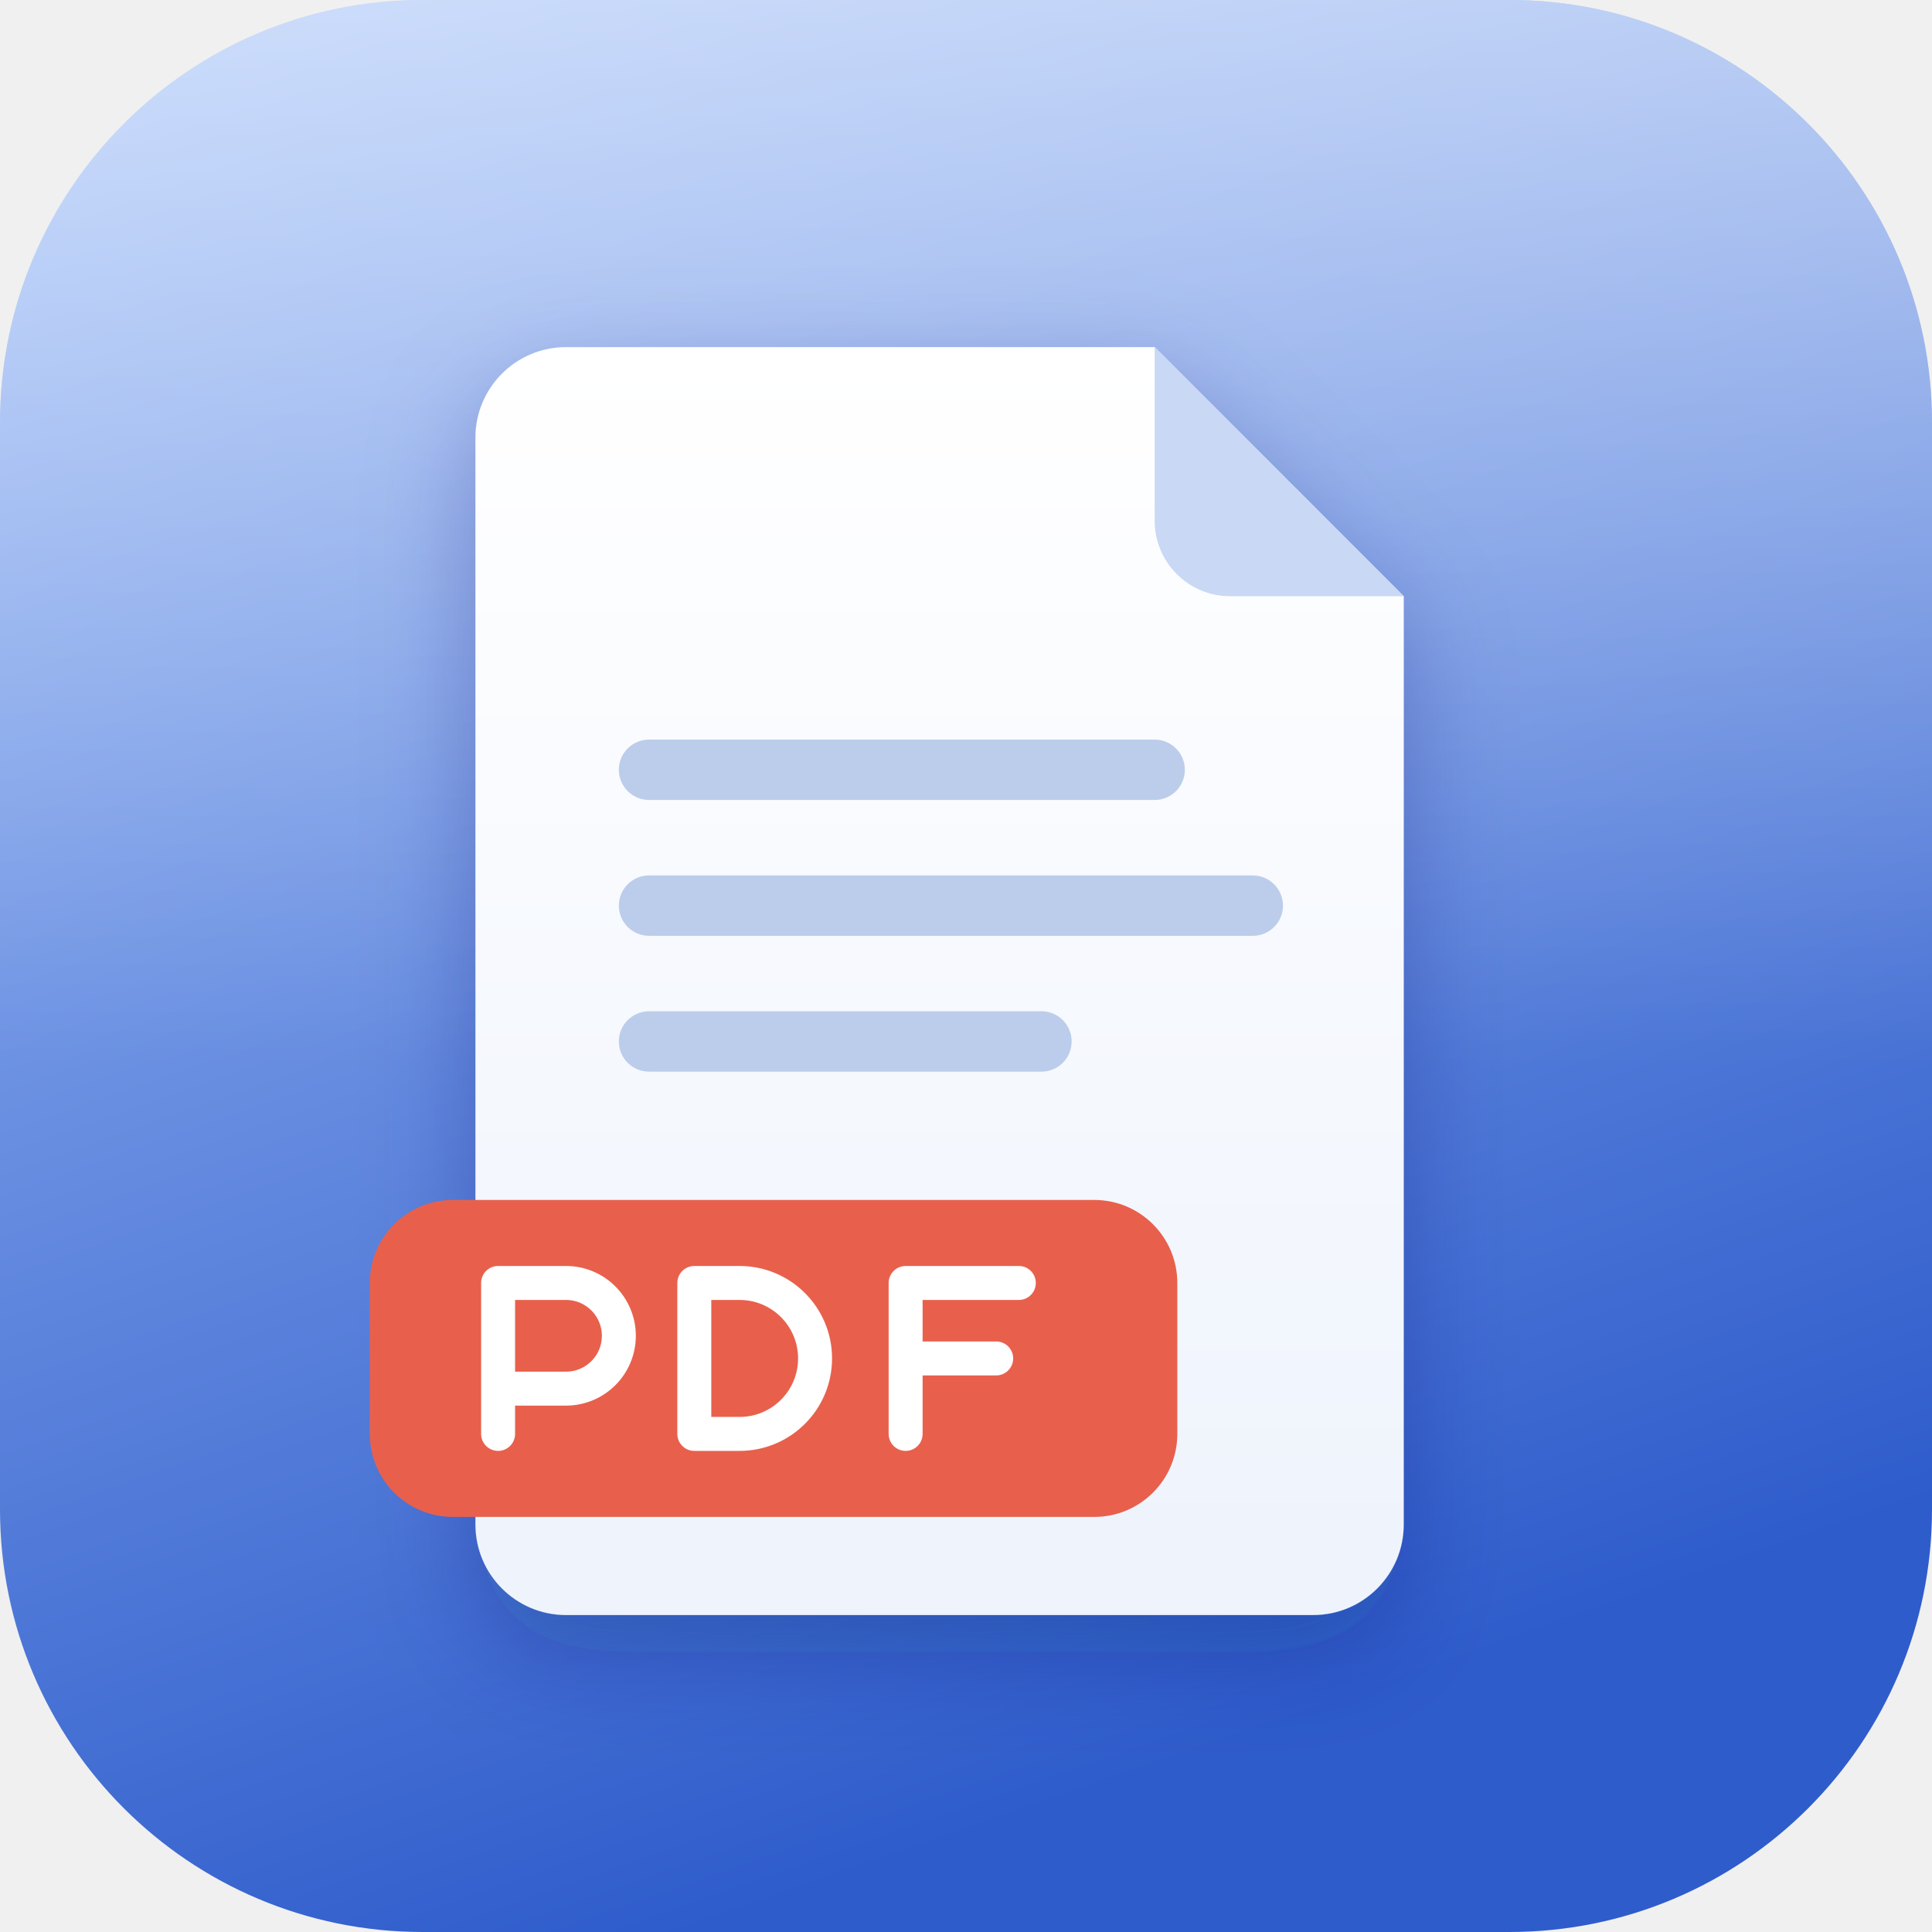
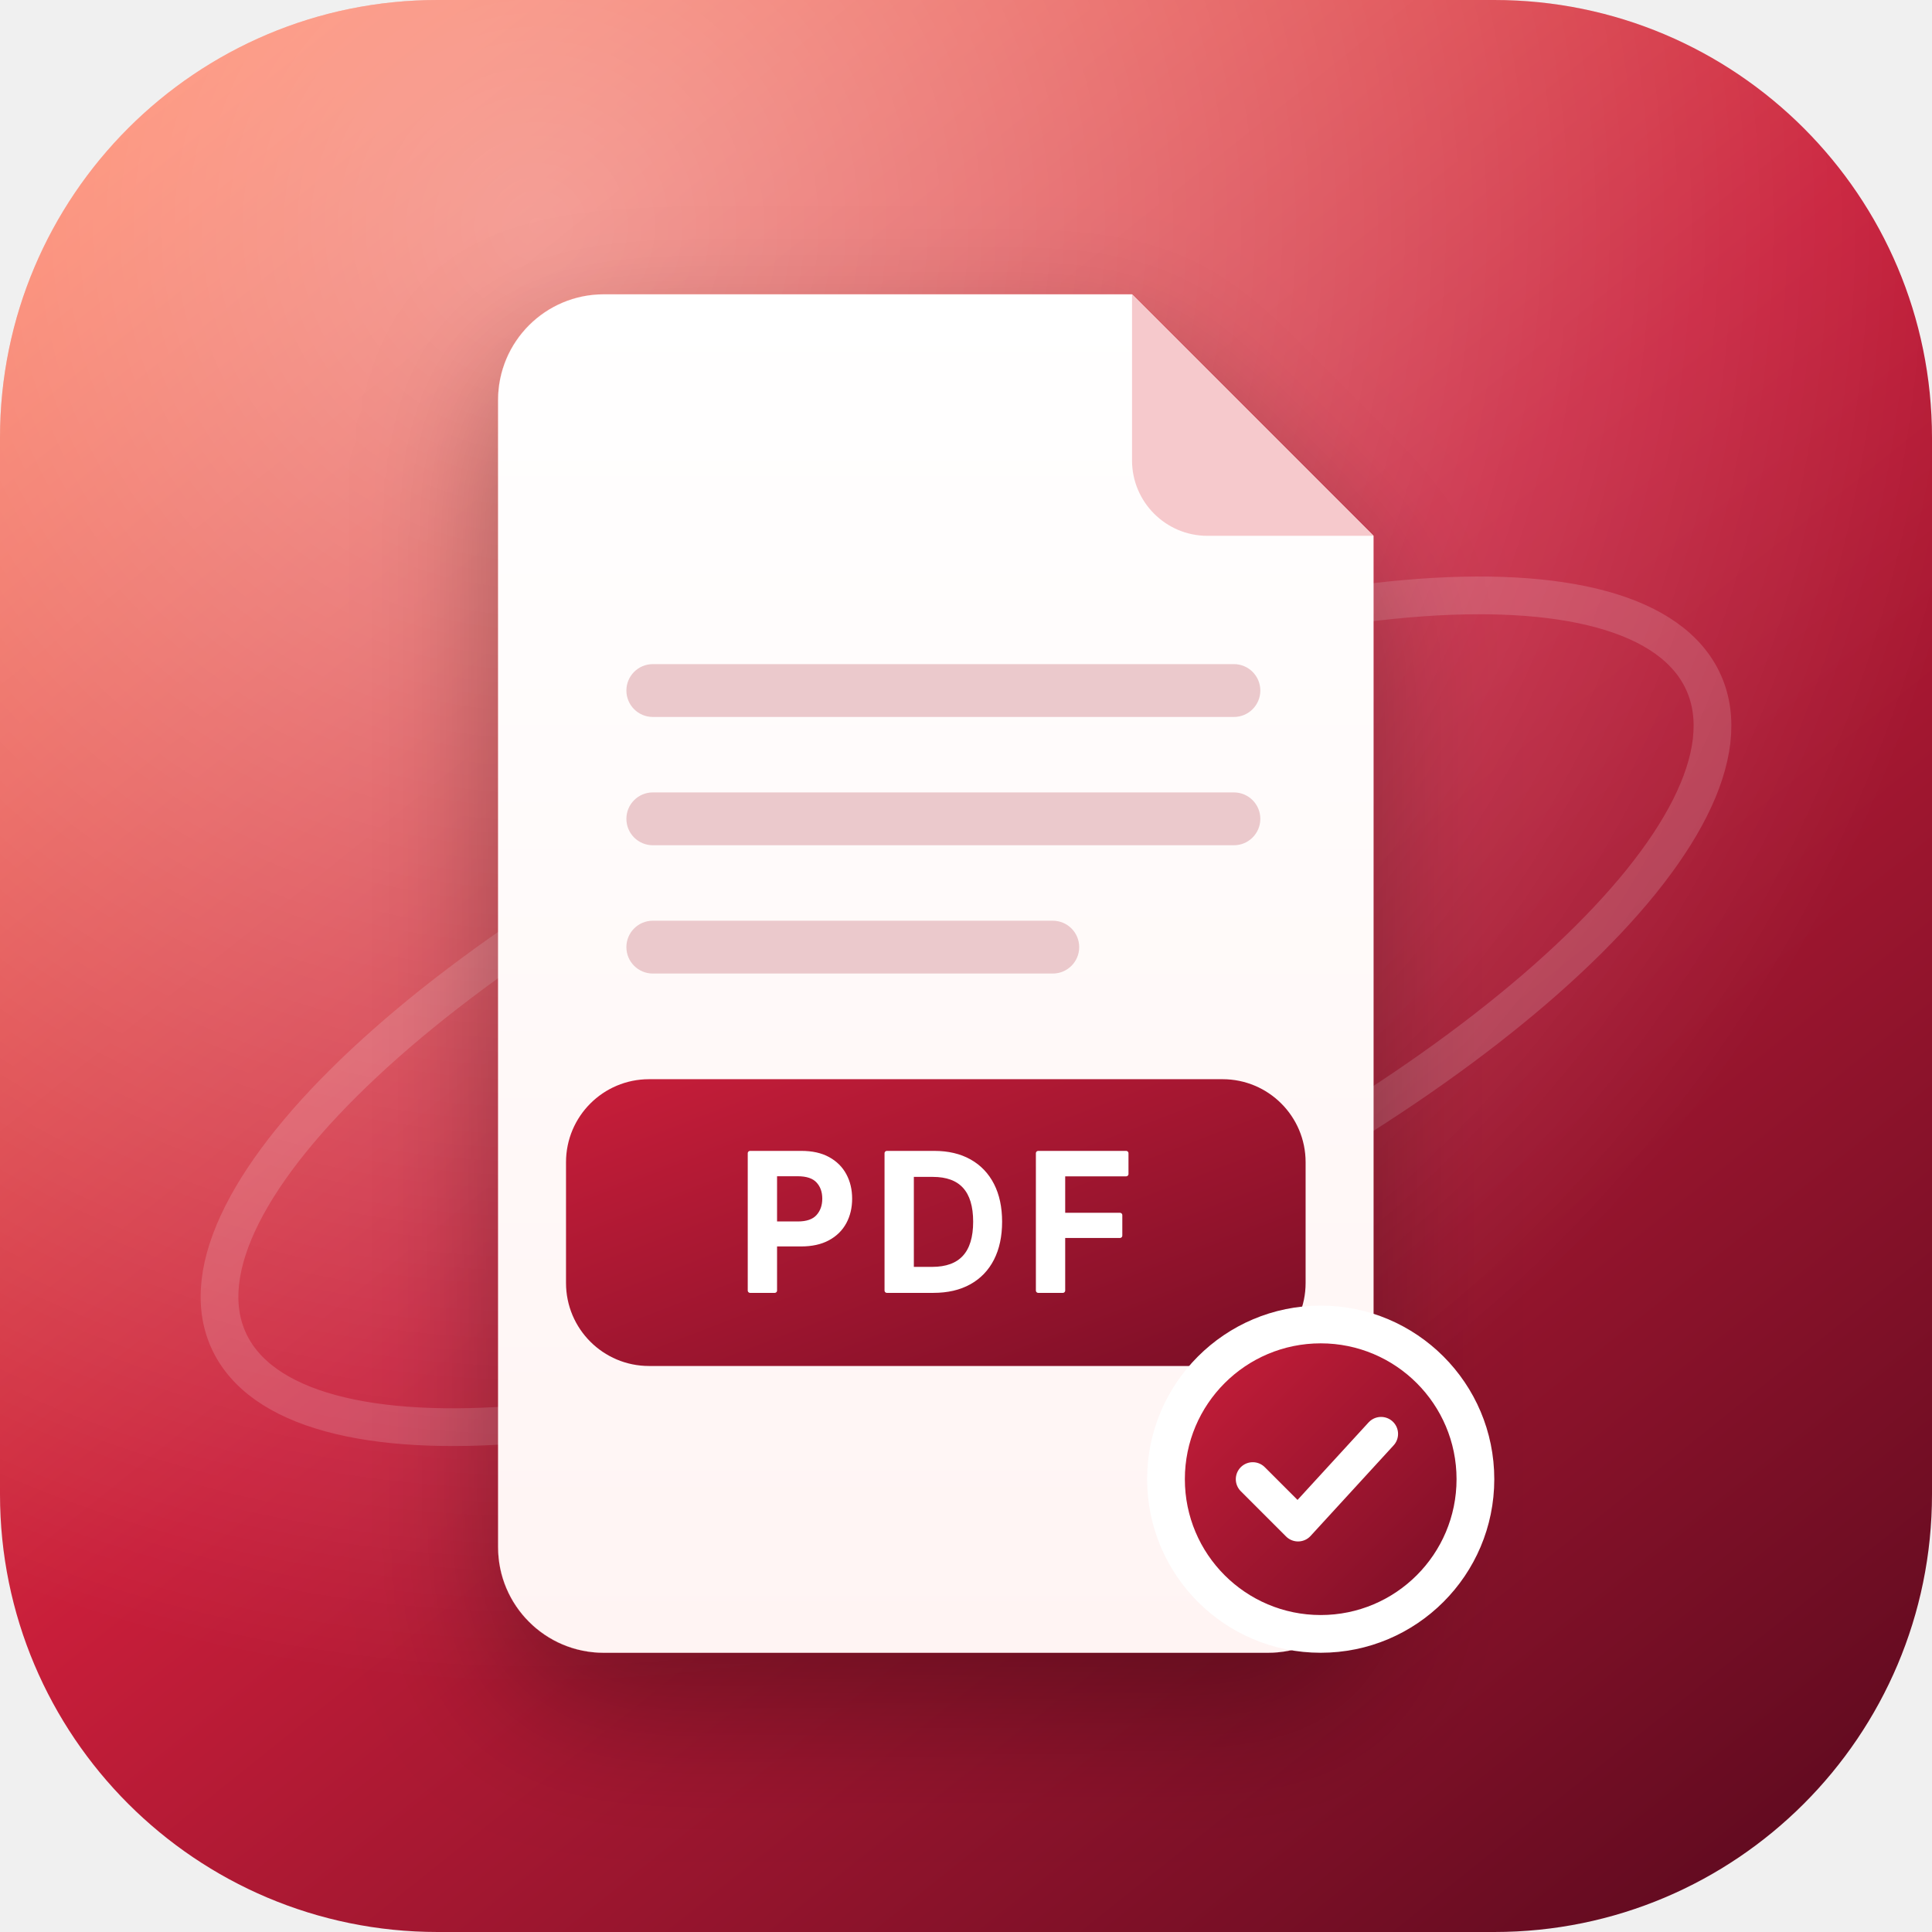
<svg xmlns="http://www.w3.org/2000/svg" viewBox="0 0 512 512">
  <defs>
-     <linearGradient id="bg" x1="0" y1="0" x2="0.35" y2="1">
-       <stop offset="0" stop-color="#A9C6FA" />
-       <stop offset="1" stop-color="#2E5CCB" />
+     <linearGradient id="bg" x1="0.1" y1="0" x2="0.9" y2="1">
+       <stop offset="0" stop-color="#FF7452" />
+       <stop offset=".48" stop-color="#C81E3A" />
+       <stop offset="1" stop-color="#5E0A1F" />
    </linearGradient>
-     <linearGradient id="gl" x1="0" y1="0" x2="0" y2="1">
-       <stop offset="0" stop-color="#FFFFFF" stop-opacity=".45" />
-       <stop offset=".55" stop-color="#FFFFFF" stop-opacity="0" />
-     </linearGradient>
+     <radialGradient id="glow" cx=".28" cy=".12" r=".75">
+       <stop offset="0" stop-color="#FFFFFF" stop-opacity=".42" />
+       <stop offset="1" stop-color="#FFFFFF" stop-opacity="0" />
+     </radialGradient>
    <linearGradient id="pg" x1="0" y1="0" x2="0" y2="1">
      <stop offset="0" stop-color="#FFFFFF" />
-       <stop offset="1" stop-color="#EEF3FC" />
+       <stop offset="1" stop-color="#FFF4F3" />
    </linearGradient>
-     <filter id="sh" x="-20%" y="-20%" width="140%" height="140%">
-       <feDropShadow dx="0" dy="10" stdDeviation="14" flood-color="#0B2A6B" flood-opacity=".28" />
+     <linearGradient id="ink" x1="0" y1="0" x2="1" y2="1">
+       <stop offset="0" stop-color="#C81E3A" />
+       <stop offset="1" stop-color="#7A0E26" />
+     </linearGradient>
+     <filter id="sh" x="-30%" y="-30%" width="160%" height="160%">
+       <feDropShadow dx="0" dy="16" stdDeviation="18" flood-color="#000000" flood-opacity=".30" />
    </filter>
  </defs>
-   <rect width="512" height="512" rx="112" fill="url(#bg)" />
-   <rect width="512" height="512" rx="112" fill="url(#gl)" />
+   <rect width="512" height="512" rx="116" fill="url(#bg)" />
+   <rect width="512" height="512" rx="116" fill="url(#glow)" />
+   <ellipse cx="256" cy="268" rx="214" ry="74" transform="rotate(-24 256 268)" fill="none" stroke="#FFFFFF" stroke-opacity=".16" stroke-width="10" />
  <g filter="url(#sh)">
-     <path d="M150 92 H306 L372 158 V404 a24 24 0 0 1 -24 24 H150 a24 24 0 0 1 -24 -24 V116 a24 24 0 0 1 24 -24 Z" fill="url(#pg)" />
-     <path d="M306 92 V138 a20 20 0 0 0 20 20 H372 Z" fill="#C9D8F4" />
+     <path d="M160 78 H300 L364 142 V410 a28 28 0 0 1 -28 28 H160 a28 28 0 0 1 -28 -28 V106 a28 28 0 0 1 28 -28 Z" fill="url(#pg)" />
+     <path d="M300 78 V122 a20 20 0 0 0 20 20 H364 Z" fill="#F6C9CC" />
  </g>
-   <rect x="164" y="196" width="150" height="16" rx="8" fill="#BCCDEB" />
-   <rect x="164" y="232" width="176" height="16" rx="8" fill="#BCCDEB" />
-   <rect x="164" y="268" width="120" height="16" rx="8" fill="#BCCDEB" />
-   <rect x="98" y="318" width="214" height="84" rx="22" fill="#E8604C" />
-   <path d="M132 380 V340 h18 a14 14 0 0 1 0 28 h-18 M184 340 v40 h12 a20 20 0 0 0 0 -40 Z M240 380 V340 h30 M240 360 h24" stroke="#FFFFFF" stroke-width="9" fill="none" stroke-linecap="round" stroke-linejoin="round" />
+   <rect x="166" y="176" width="168" height="14" rx="7" fill="#EBC9CC" />
+   <rect x="166" y="210" width="168" height="14" rx="7" fill="#EBC9CC" />
+   <rect x="166" y="244" width="120" height="14" rx="7" fill="#EBC9CC" />
+   <rect x="150" y="286" width="196" height="76" rx="22" fill="url(#ink)" />
+   <path d="M198.785 342.0V305.623H212.384Q216.559 305.623 219.415 307.186Q222.271 308.748 223.736 311.47Q225.201 314.192 225.201 317.659Q225.201 321.15 223.724 323.873Q222.247 326.595 219.366 328.145Q216.485 329.695 212.286 329.695H205.304V342.0ZM205.304 324.324H211.432Q215.118 324.324 216.827 322.444Q218.536 320.564 218.536 317.659Q218.536 314.754 216.827 312.923Q215.118 311.092 211.383 311.092H205.304Z M247.341 342.0H235.036V305.623H247.585Q253.005 305.623 256.899 307.808Q260.793 309.993 262.868 314.058Q264.943 318.123 264.943 323.763Q264.943 329.451 262.856 333.541Q260.769 337.63 256.826 339.815Q252.883 342.0 247.341 342.0ZM241.555 336.36H247.023Q258.522 336.36 258.522 323.763Q258.522 311.263 247.194 311.263H241.555Z M275.145 342.0V305.623H298.436V311.116H281.663V322.029H296.8V327.449H281.663V342.0Z" fill="#FFFFFF" stroke="#FFFFFF" stroke-width="1.25" stroke-linejoin="round" />
+   <circle cx="350" cy="392" r="46" fill="#FFFFFF" />
+   <circle cx="350" cy="392" r="36" fill="url(#ink)" />
+   <path d="M332 392 l12 12 l22 -24" fill="none" stroke="#FFFFFF" stroke-width="9" stroke-linecap="round" stroke-linejoin="round" />
</svg>
